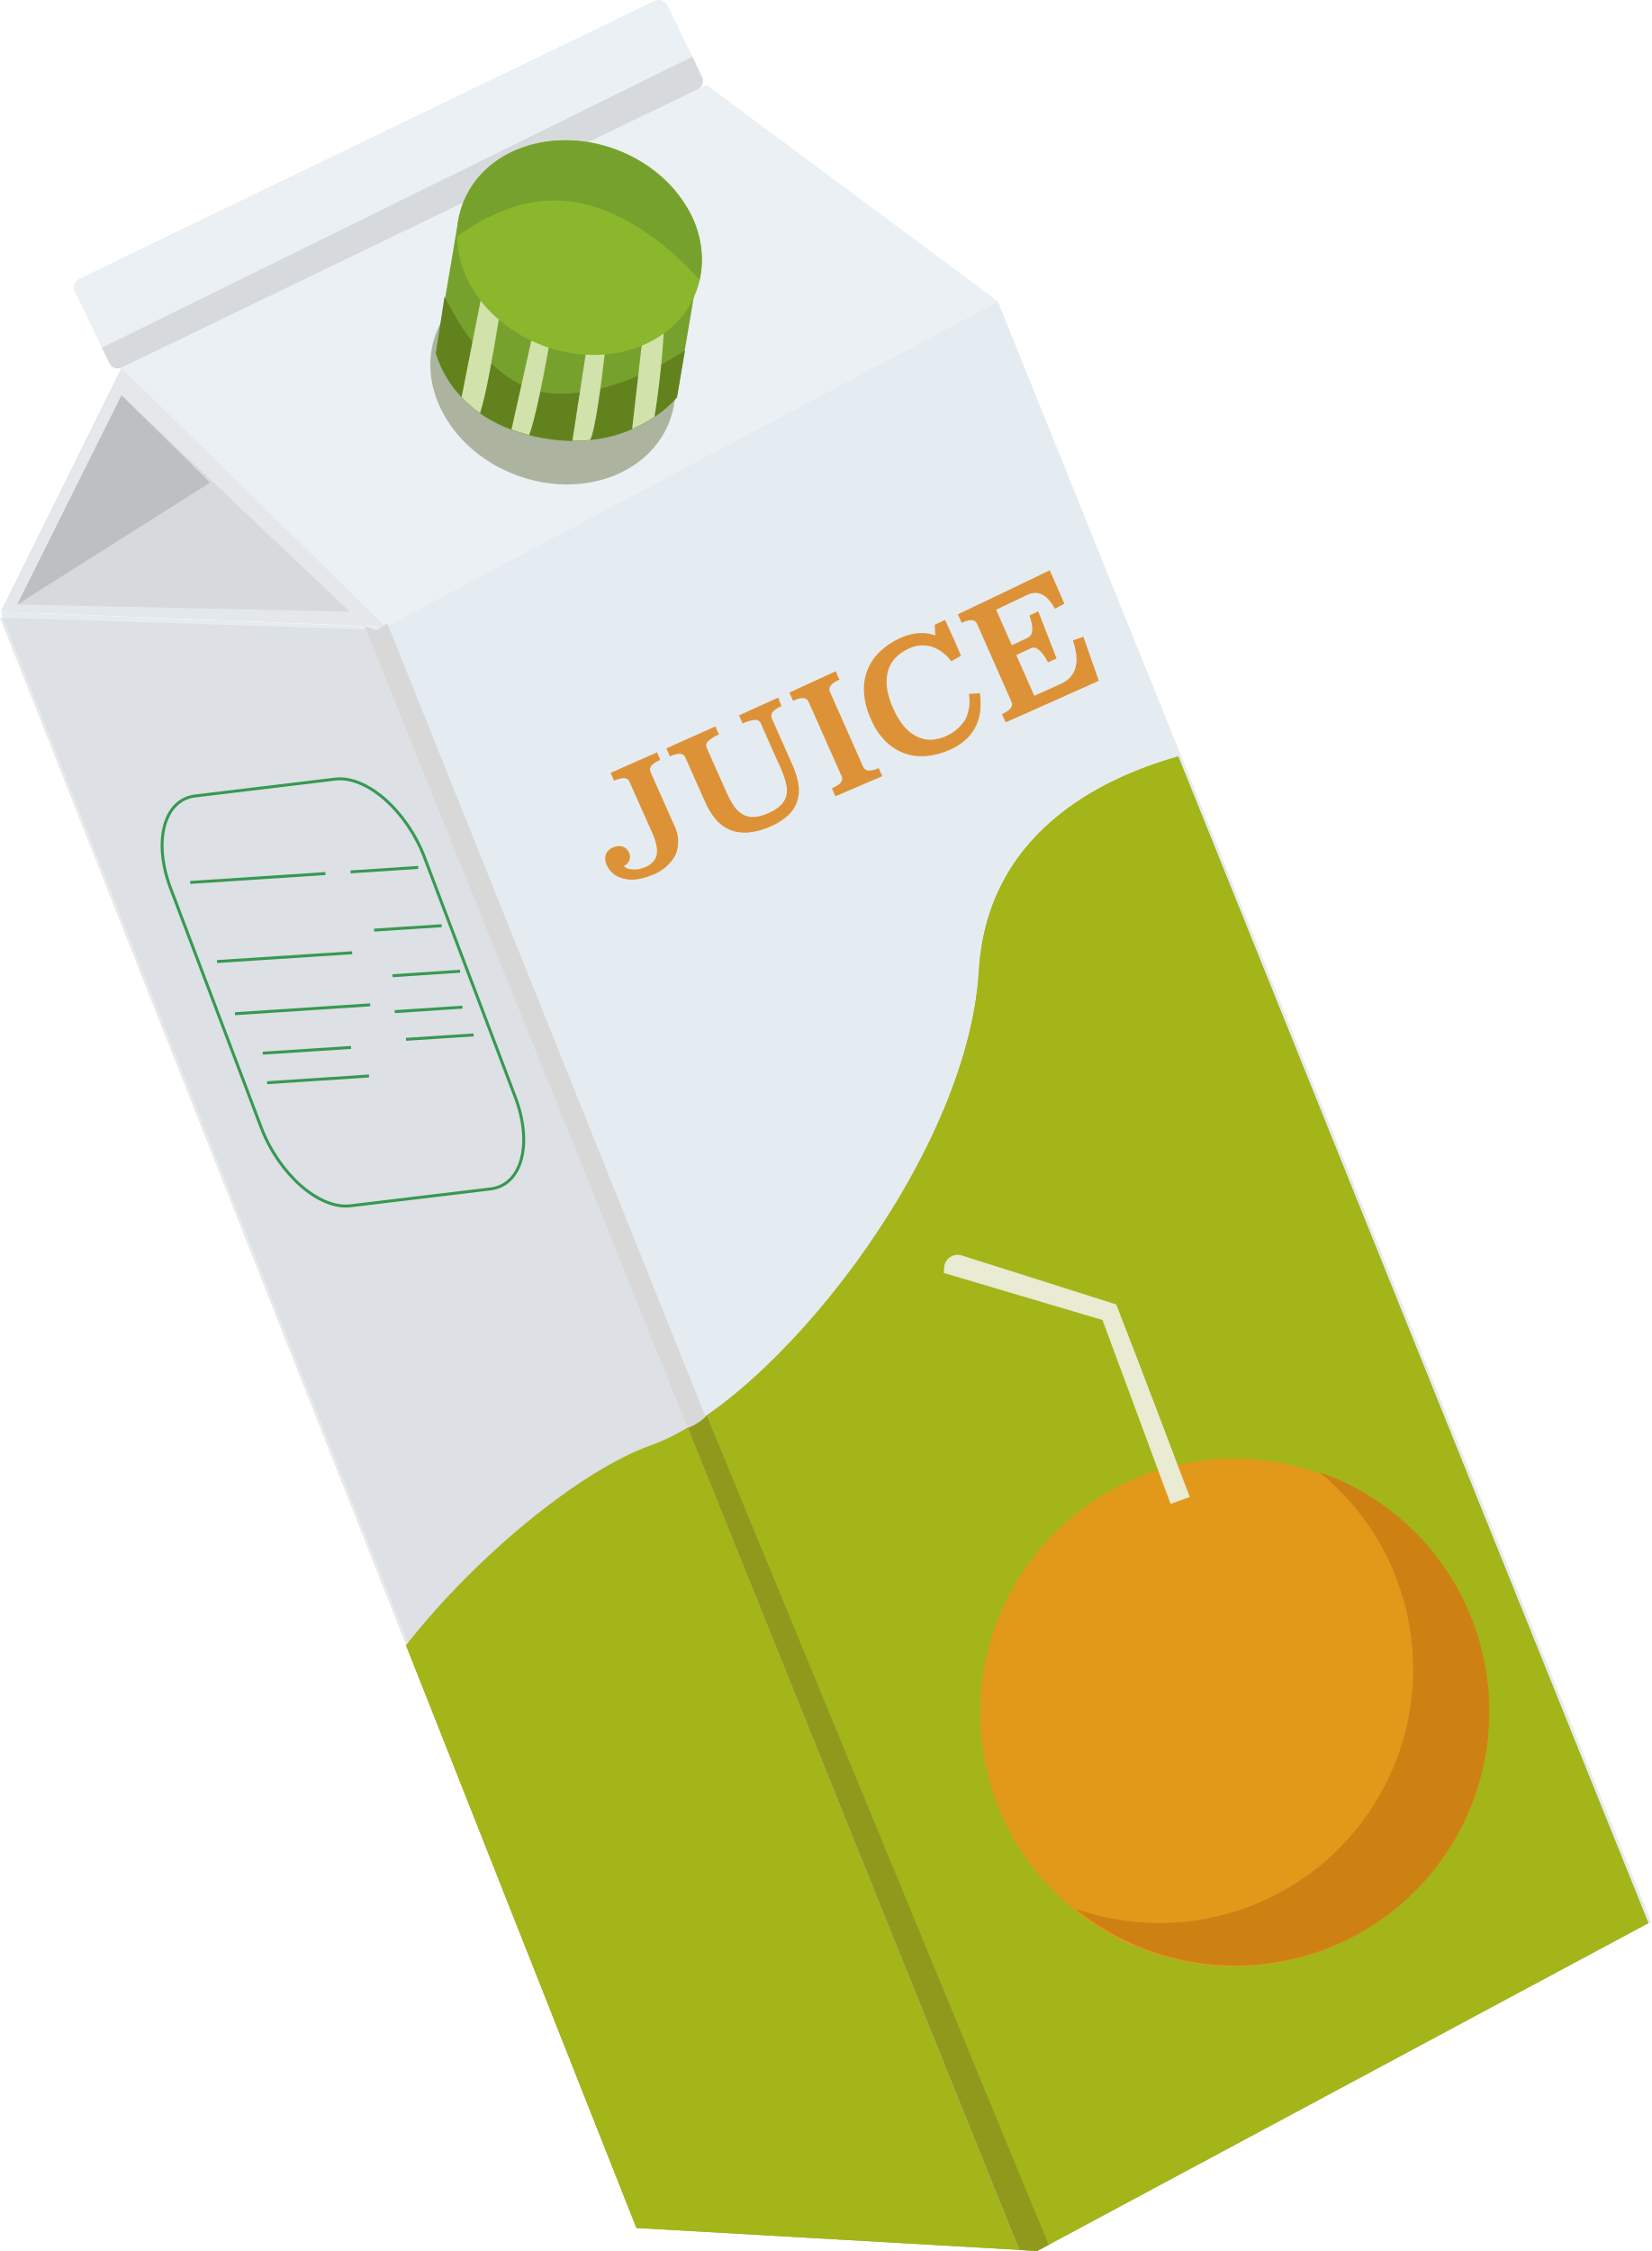
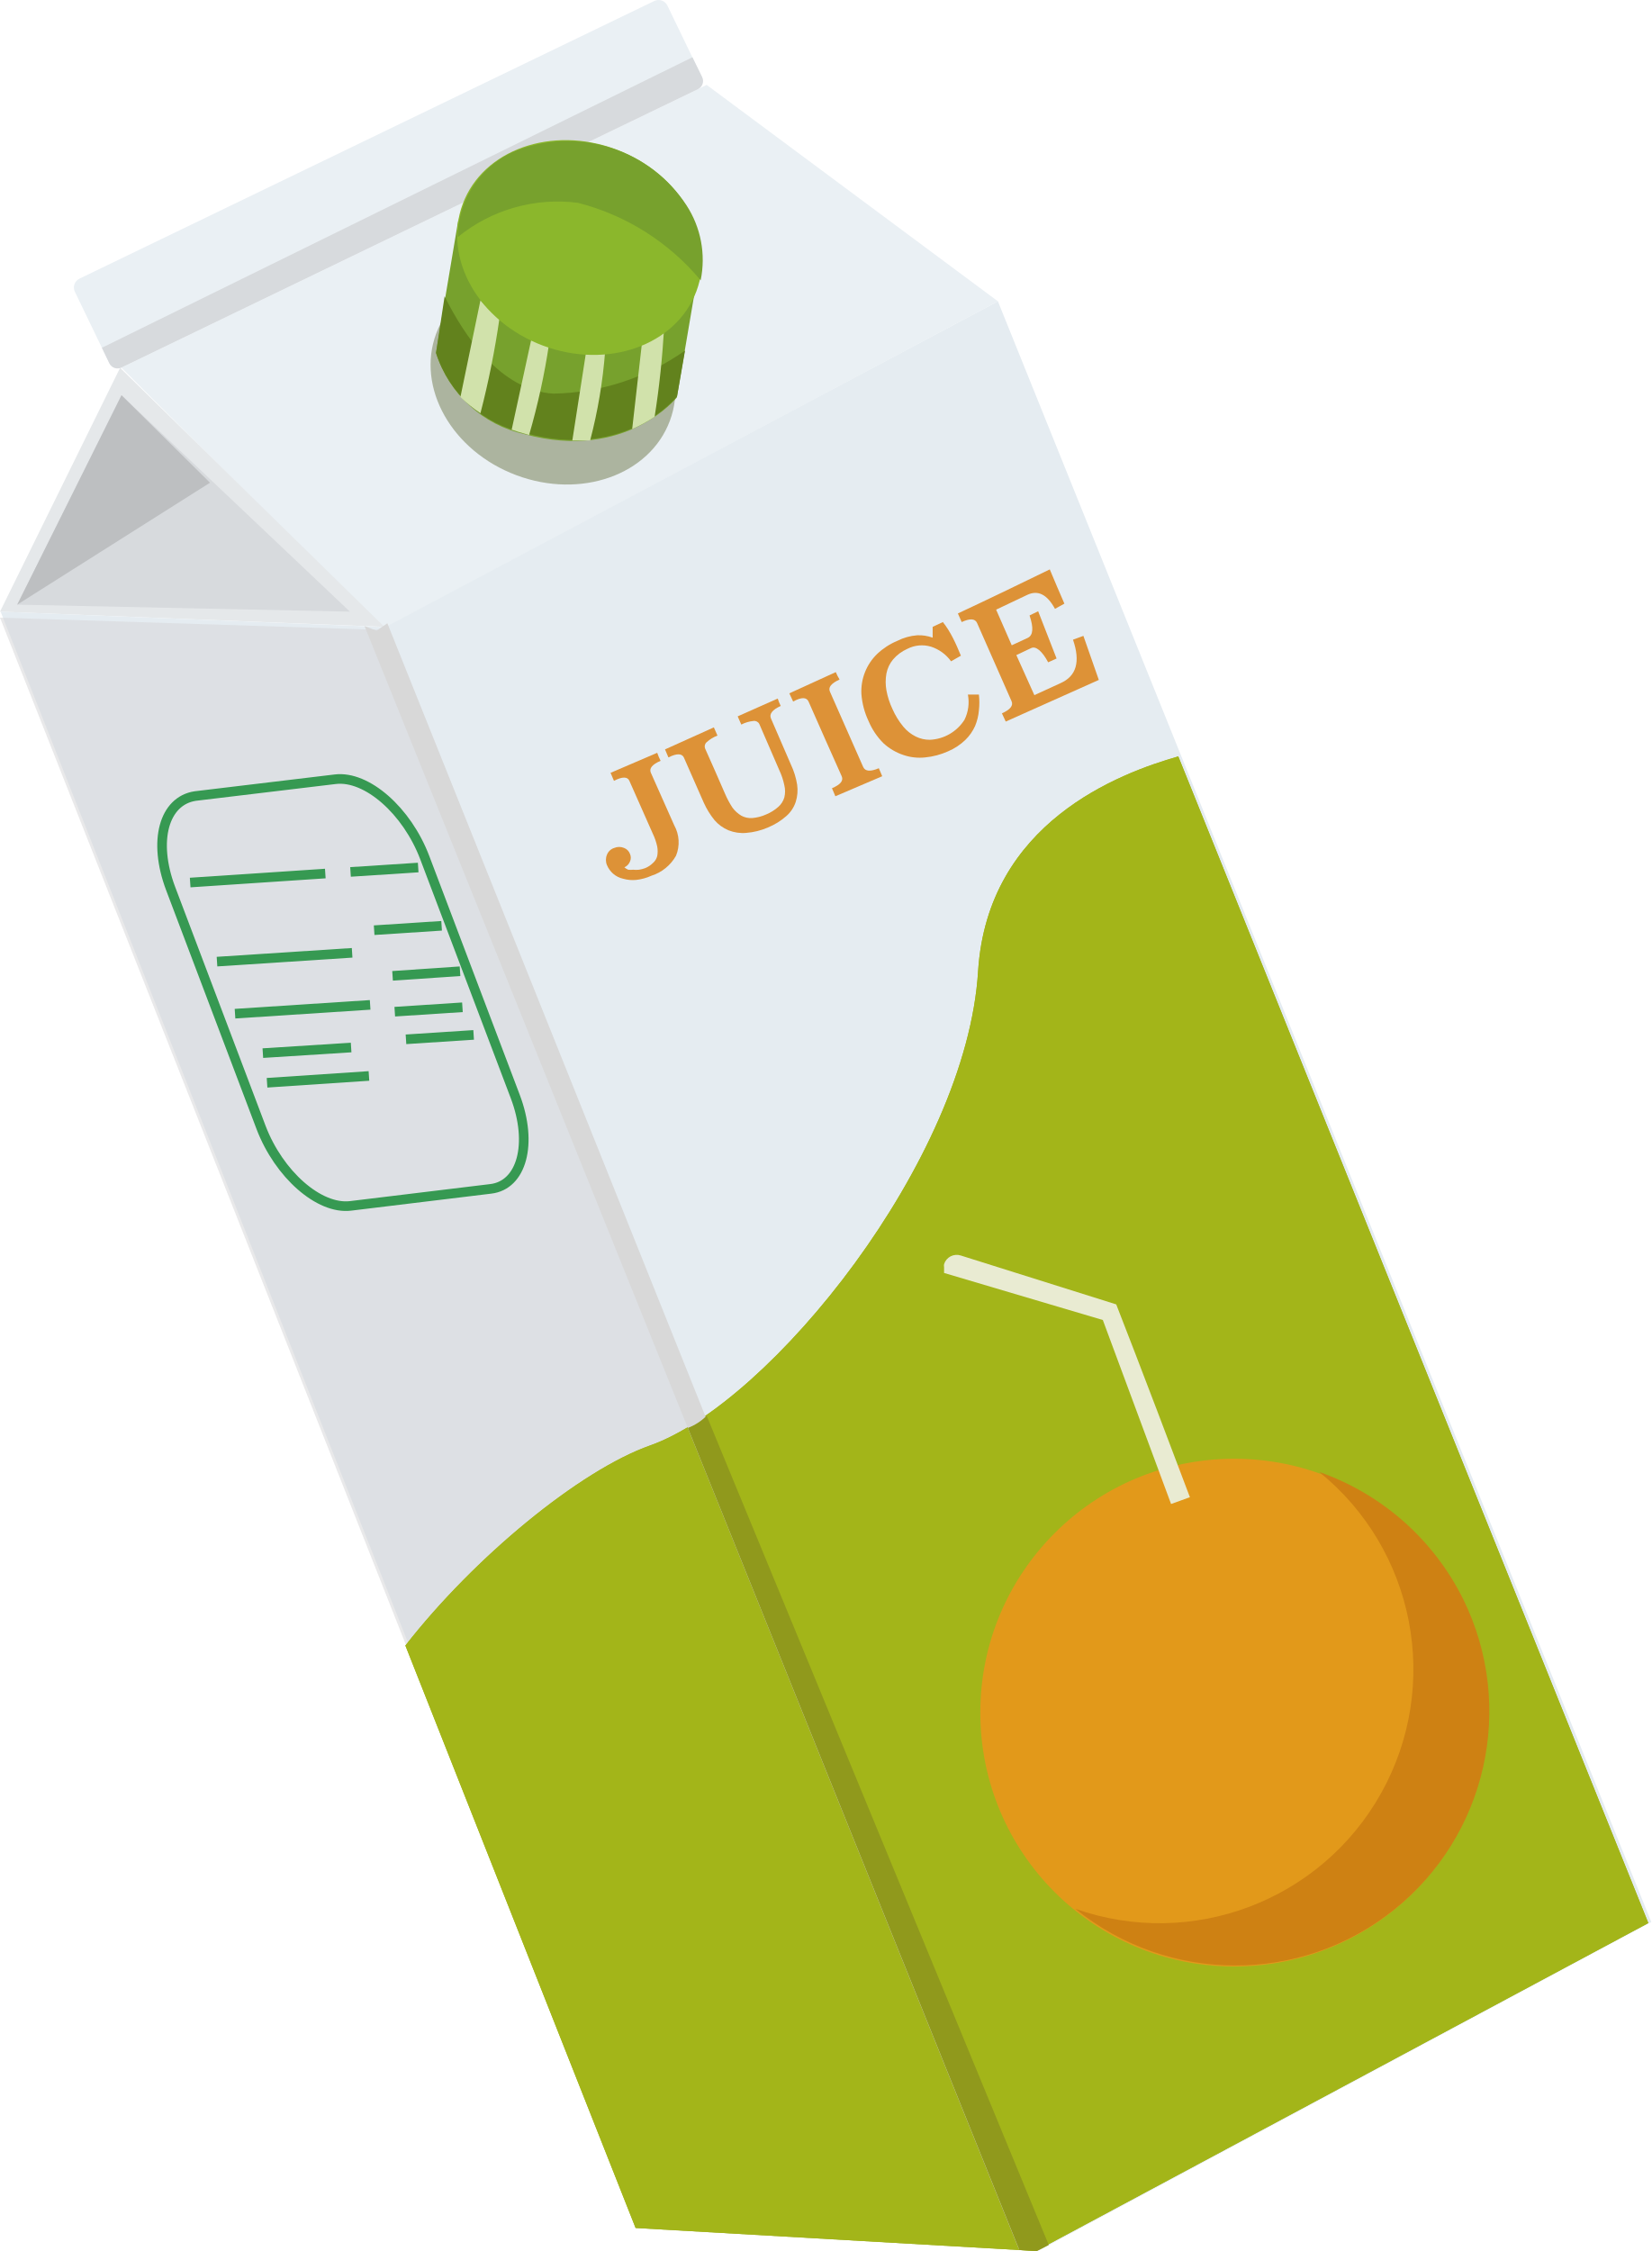
- <svg xmlns="http://www.w3.org/2000/svg" viewBox="0 0 269.47 367.3">
+ <svg xmlns="http://www.w3.org/2000/svg" viewBox="0 0 82.49 112.43">
  <defs>
    <style>.cls-1{fill:#eaf0f4;}.cls-2{fill:#e5e8ea;}.cls-3{fill:#d7dadd;}.cls-4{fill:#e5ecf1;}.cls-5{fill:#808962;fill-opacity:0.58;}.cls-6{fill:#d6d7d8;fill-opacity:0.54;}.cls-7{fill:none;stroke:#369952;stroke-miterlimit:10;stroke-width:0.48px;}.cls-8{fill:#77a12d;}.cls-9{fill:#62821d;}.cls-10{fill:#d1e2ab;}.cls-11{fill:#bdbfc1;}.cls-12{fill:#a3b519;}.cls-13{fill:#8bb72c;}.cls-14{fill:#dd9237;}.cls-15{fill:#e2991a;}.cls-16{fill:#ce8113;}.cls-17{fill:#d8d8d8;}.cls-18{fill:#90991c;}.cls-19{fill:#e9ebd2;}</style>
  </defs>
  <g id="Layer_2" data-name="Layer 2">
-     <g id="Plastic_Mixed" data-name="Plastic/Mixed">
-       <g id="tetra_pak" data-name="tetra pak">
-         <rect class="cls-1" x="9.68" y="22.02" width="107.39" height="16.04" rx="1.6" ry="1.6" transform="translate(-6.76 30.55) rotate(-25.78)" />
-         <polygon class="cls-1" points="115.32 13.86 19.81 59.98 62.49 102.6 162.84 49.16 115.32 13.86" />
-         <path class="cls-2" d="M.11,99.81,19.81,60l43.11,42.28s0,0,0,0Z" />
-         <polygon class="cls-3" points="19.83 64.5 57.09 99.81 2.82 98.64 19.83 64.5" />
-         <polygon class="cls-4" points="62.9 102.31 0.11 99.81 104.29 363.39 169.69 367.13 269.47 313.62 162.84 49.16 62.9 102.31" />
-         <ellipse class="cls-5" cx="90.22" cy="61.53" rx="17.07" ry="20.36" transform="translate(0.97 124.46) rotate(-69.48)" />
-         <polygon class="cls-6" points="103.86 363.56 168.71 367.27 62.06 102.77 0 100.78 103.86 363.56" />
-         <path class="cls-7" d="M80.06,194,57.2,196.75c-5.12.62-11.68-5.15-14.59-12.81l-14.77-39c-2.9-7.66-1.09-14.44,4-15.06l22.86-2.75c5.12-.62,11.69,5.15,14.59,12.81l14.77,39C87,186.61,85.18,193.38,80.06,194Z" />
-         <line class="cls-7" x1="31.04" y1="143.99" x2="53.1" y2="142.54" />
-         <line class="cls-7" x1="35.41" y1="156.9" x2="57.47" y2="155.46" />
-         <line class="cls-7" x1="38.35" y1="165.41" x2="60.41" y2="163.96" />
-         <line class="cls-7" x1="42.88" y1="171.85" x2="57.29" y2="170.91" />
-         <line class="cls-7" x1="43.59" y1="176.67" x2="60.22" y2="175.57" />
-         <line class="cls-7" x1="66.26" y1="169.59" x2="77.29" y2="168.87" />
-         <line class="cls-7" x1="64.43" y1="165.07" x2="75.46" y2="164.34" />
-         <line class="cls-7" x1="64.05" y1="159.21" x2="75.08" y2="158.48" />
-         <line class="cls-7" x1="61.05" y1="151.77" x2="72.08" y2="151.05" />
-         <line class="cls-7" x1="57.21" y1="142.27" x2="68.24" y2="141.54" />
-         <path class="cls-8" d="M71.14,57.57l3.71-22s-1.89,16,15.7,20.67C110.28,61.47,114,43.86,114,43.86l-3.55,21s-8.25,10.45-24.79,6C73.3,67.43,71.14,57.57,71.14,57.57Z" />
-         <path class="cls-9" d="M111.78,57.21c-6.25,4-14.17,7.43-21.48,7-8.66-.52-14.61-9.52-17.75-15.85l-1.41,9.22S73.3,67.43,85.7,70.8c16.54,4.5,24.79-6,24.79-6Z" />
-         <path class="cls-10" d="M103.16,70a22,22,0,0,0,3.66-2,142.65,142.65,0,0,0,1.56-14.74,15,15,0,0,1-3.58,2.37Z" />
-         <path class="cls-10" d="M95.68,57.18,93.41,71.92a26.84,26.84,0,0,0,2.89-.13c.81-1.31,1.84-9.24,2.46-14.6A21.15,21.15,0,0,1,95.68,57.18Z" />
-         <path class="cls-10" d="M86.34,71c1-2.41,2.48-10.18,3.33-14.93a28.75,28.75,0,0,1-2.85-1L83.47,70.09c.7.26,1.44.5,2.23.71Z" />
-         <path class="cls-10" d="M78.34,67.42c1-3,2.23-10.19,3.09-15.48a18,18,0,0,1-3-2.89L75.33,64.81A20.32,20.32,0,0,0,78.34,67.42Z" />
-         <polygon class="cls-11" points="34.27 78.75 2.82 98.64 19.83 64.5 34.27 78.75" />
-         <path class="cls-3" d="M17.88,59.31a1.46,1.46,0,0,0,1.93.68l94.11-45.45a1.46,1.46,0,0,0,.67-1.93L113,9.25C89.71,20.72,33.31,48.55,16.64,56.73Z" />
-         <path class="cls-12" d="M269,313.79,192.28,123.43c-9.61,2.75-31.08,10.75-32.53,35-1.85,30.85-33.93,70.49-53.48,77.41-11.58,4.09-28.78,18.28-40,32.65l37.59,95.05,65.39,3.74Z" />
-         <path class="cls-12" d="M269,313.79,192.28,123.43c-9.61,2.75-31.08,10.75-32.53,35-1.85,30.85-33.93,70.49-53.48,77.41-11.58,4.09-28.78,18.28-40,32.65l37.59,95.05,65.39,3.74Z" />
-         <ellipse class="cls-13" cx="94.57" cy="40.4" rx="17.07" ry="20.36" transform="translate(23.58 114.81) rotate(-69.48)" />
-         <path class="cls-8" d="M114.18,45.66a16.23,16.23,0,0,0-2.32-12.23c-5.53-8.87-17.76-12.94-27.31-9.09-6.47,2.61-10,8.2-10,14.28,4.89-3.61,11.86-7,19.63-5.58C102.82,34.66,109.91,40.94,114.18,45.66Z" />
-         <path class="cls-14" d="M107.75,124c-1.38.6-1.91,1.24-1.61,1.92q1.9,4.31,3.83,8.62a5.81,5.81,0,0,1,.28,4.95,7.06,7.06,0,0,1-4,3.35,8.73,8.73,0,0,1-2.52.66,5.74,5.74,0,0,1-2.11-.17,4.15,4.15,0,0,1-1.63-.84,3.9,3.9,0,0,1-1-1.41,2.1,2.1,0,0,1-.11-1.67,2,2,0,0,1,1.21-1.14,2.09,2.09,0,0,1,1.57-.12,1.73,1.73,0,0,1,1,1,1.57,1.57,0,0,1,.05,1.22,1.8,1.8,0,0,1-.9.95,1.46,1.46,0,0,0,.6.39,3.06,3.06,0,0,0,.83.16,4.42,4.42,0,0,0,.95-.05,5.29,5.29,0,0,0,1-.28,3.93,3.93,0,0,0,1.26-.79,2.39,2.39,0,0,0,.69-1.15,3.61,3.61,0,0,0,0-1.58,9.45,9.45,0,0,0-.69-2.1l-3.75-8.42c-.3-.67-1.13-.7-2.49-.11l-.57-1.28,7.61-3.36C107.37,123.15,107.56,123.58,107.75,124Z" />
-         <path class="cls-14" d="M127.54,115.2c-1.37.62-1.9,1.28-1.59,2q1.67,3.78,3.35,7.56a12.12,12.12,0,0,1,1,3.21,6,6,0,0,1-.2,2.79,5.56,5.56,0,0,1-1.54,2.33,10.26,10.26,0,0,1-3,1.85,11,11,0,0,1-3.55.91,6.34,6.34,0,0,1-2.89-.44,6,6,0,0,1-2.29-1.68,11.58,11.58,0,0,1-1.73-2.81q-1.64-3.7-3.29-7.39-.45-1-2.49-.12l-.58-1.3,8-3.58.58,1.32a5.41,5.41,0,0,0-1.77,1.1.9.9,0,0,0-.25,1c1.1,2.47,2.21,5,3.31,7.43a13,13,0,0,0,1.23,2.23,4.37,4.37,0,0,0,1.43,1.31,3.22,3.22,0,0,0,1.76.39,6.87,6.87,0,0,0,2.27-.59,6.71,6.71,0,0,0,2-1.22,3.42,3.42,0,0,0,1-1.55,4.16,4.16,0,0,0,0-2,12.26,12.26,0,0,0-.82-2.44c-1.12-2.51-2.24-5-3.35-7.54a.92.92,0,0,0-.94-.51,5.74,5.74,0,0,0-2,.6l-.59-1.33,6.42-2.91C127.14,114.31,127.34,114.75,127.54,115.2Z" />
-         <path class="cls-14" d="M137,110.88c-1.36.62-1.88,1.28-1.56,2l5.44,12.28q.47,1.06,2.52.18l.58,1.31-7.65,3.28-.57-1.3c1.38-.59,1.91-1.24,1.6-1.94q-2.72-6.12-5.42-12.22c-.31-.71-1.15-.74-2.52-.12l-.6-1.34c2.53-1.16,5.05-2.31,7.57-3.48C136.56,110,136.76,110.43,137,110.88Z" />
-         <path class="cls-14" d="M156.84,107l-1.6.91a6.46,6.46,0,0,0-3.15-2.38,5.16,5.16,0,0,0-3.87.35,6.57,6.57,0,0,0-2.33,1.73,5.24,5.24,0,0,0-1.08,2.3,7.37,7.37,0,0,0,0,2.73,13.41,13.41,0,0,0,1,3.05,11.55,11.55,0,0,0,1.75,2.86,6.38,6.38,0,0,0,2.07,1.64,4.94,4.94,0,0,0,2.28.52,7.12,7.12,0,0,0,5.66-3.36,7,7,0,0,0,.56-4.11l1.78-.15a12.5,12.5,0,0,1,.09,2.6,7.75,7.75,0,0,1-.62,2.54,7.4,7.4,0,0,1-1.59,2.29,9,9,0,0,1-2.83,1.84,11.66,11.66,0,0,1-3.71,1,8.59,8.59,0,0,1-3.54-.4,8.47,8.47,0,0,1-3.11-1.92,11.13,11.13,0,0,1-2.42-3.6A12.17,12.17,0,0,1,141,113a8.41,8.41,0,0,1,2.58-6.66,11.19,11.19,0,0,1,3.12-2.13,8.59,8.59,0,0,1,3.4-.9,6,6,0,0,1,2.54.38l-.09-1.75,1.68-.79C155.13,103.09,156,105,156.84,107Z" />
-         <path class="cls-14" d="M173.7,98.5l-1.55.84c-1.26-2.35-2.76-3.1-4.51-2.27l-5.08,2.42q1.27,2.9,2.56,5.79l2.59-1.21q1.36-.63.29-3.64l1.43-.68q1.48,3.85,3,7.69l-1.39.64c-1-1.92-2-2.69-2.76-2.32l-2.43,1.12,2.94,6.66,4.3-1.94q3.84-1.72,2-7.11l1.72-.59c.83,2.39,1.67,4.79,2.51,7.18q-7.59,3.42-15.2,6.79l-.6-1.35c1.36-.61,1.87-1.28,1.55-2l-5.63-12.74c-.32-.73-1.16-.78-2.5-.14l-.62-1.4q7.53-3.57,15-7.19Q172.49,95.77,173.7,98.5Z" />
-         <circle class="cls-15" cx="201.39" cy="279.44" r="41.43" />
-         <path class="cls-16" d="M238.79,261a41.3,41.3,0,0,0-23.51-20.81,41.42,41.42,0,0,1-39.79,71.26A41.43,41.43,0,0,0,238.79,261Z" />
-         <polygon class="cls-17" points="166.25 366.93 169.69 367.13 63.21 101.71 61.46 102.89 59.5 102.17 166.25 366.93" />
-         <path class="cls-18" d="M166.34,367.13l2.91.17,1.89-1L115.33,231a8.75,8.75,0,0,1-3.09,2Z" />
-         <path class="cls-19" d="M194.17,244.28c-8-21.21-12-31.43-12-31.43l-25.22-8a2.2,2.2,0,0,0-2.86,1.91l-.08.95,25.91,7.68,11.11,30Z" />
+     <g id="Layer_2-2" data-name="Layer 2">
+       <g id="Layer_2-3" data-name="Layer 2">
+         <g id="Plastic_Mixed" data-name="Plastic Mixed">
+           <g id="tetra_pak" data-name="tetra pak">
+             <rect class="cls-1" x="2.96" y="6.74" width="32.87" height="4.91" rx="0.49" ry="0.49" transform="translate(-2.07 9.35) rotate(-25.78)" />
+             <polygon class="cls-1" points="35.3 4.24 6.06 18.36 19.13 31.41 49.85 15.05 35.3 4.24" />
+             <path class="cls-2" d="M0,30.55l6-12.18,13.2,12.94h0Z" />
+             <polygon class="cls-3" points="6.07 19.74 17.48 30.55 0.86 30.2 6.07 19.74" />
+             <polygon class="cls-4" points="19.25 31.32 0.03 30.55 31.92 111.24 51.94 112.38 82.49 96 49.85 15.05 19.25 31.32" />
+             <ellipse class="cls-5" cx="27.62" cy="18.84" rx="5.23" ry="6.23" transform="translate(0.3 38.1) rotate(-69.48)" />
+             <polygon class="cls-6" points="31.79 111.29 51.64 112.42 19 31.46 0 30.85 31.79 111.29" />
+             <path class="cls-7" d="M24.51,59.38l-7,.85c-1.57.19-3.58-1.58-4.47-3.92L8.52,44.37C7.63,42,8.19,40,9.75,39.76l7-.84c1.57-.19,3.58,1.57,4.47,3.92l4.52,11.93C26.63,57.12,26.07,59.2,24.51,59.38Z" />
+             <line class="cls-7" x1="9.5" y1="44.08" x2="16.25" y2="43.63" />
+             <line class="cls-7" x1="10.84" y1="48.03" x2="17.59" y2="47.59" />
+             <line class="cls-7" x1="11.74" y1="50.63" x2="18.49" y2="50.19" />
+             <line class="cls-7" x1="13.13" y1="52.6" x2="17.54" y2="52.32" />
+             <line class="cls-7" x1="13.34" y1="54.08" x2="18.43" y2="53.74" />
+             <line class="cls-7" x1="20.28" y1="51.91" x2="23.66" y2="51.69" />
+             <line class="cls-7" x1="19.72" y1="50.53" x2="23.1" y2="50.31" />
+             <line class="cls-7" x1="19.61" y1="48.74" x2="22.98" y2="48.51" />
+             <line class="cls-7" x1="18.69" y1="46.46" x2="22.06" y2="46.24" />
+             <line class="cls-7" x1="17.51" y1="43.55" x2="20.89" y2="43.33" />
+             <path class="cls-8" d="M21.78,17.62l1.13-6.73a6,6,0,0,0,4.81,6.33c6,1.6,7.18-3.79,7.18-3.79l-1.09,6.42s-2.53,3.2-7.59,1.84A6,6,0,0,1,21.78,17.62Z" />
+             <path class="cls-9" d="M34.22,17.51a11.73,11.73,0,0,1-6.58,2.15c-2.65-.16-4.47-2.92-5.43-4.86l-.43,2.83a5.94,5.94,0,0,0,4.45,4c5.07,1.38,7.59-1.83,7.59-1.83Z" />
+             <path class="cls-10" d="M31.58,21.43a7.56,7.56,0,0,0,1.12-.61c.24-1.5.39-3,.48-4.52a4.48,4.48,0,0,1-1.1.73Z" />
+             <path class="cls-10" d="M29.29,17.5,28.59,22c.3,0,.59,0,.89,0a25.09,25.09,0,0,0,.75-4.47A5.9,5.9,0,0,1,29.29,17.5Z" />
+             <path class="cls-10" d="M26.43,21.73a34.76,34.76,0,0,0,1-4.57,8.1,8.1,0,0,1-.87-.3l-1,4.6c.21.07.44.15.68.21Z" />
+             <path class="cls-10" d="M24,20.64a43.61,43.61,0,0,0,.95-4.74A5.54,5.54,0,0,1,24,15l-1,4.83A7,7,0,0,0,24,20.64Z" />
+             <polygon class="cls-11" points="10.49 24.11 0.86 30.2 6.07 19.74 10.49 24.11" />
+             <path class="cls-3" d="M5.47,18.16a.45.45,0,0,0,.59.2L34.87,4.45a.45.45,0,0,0,.21-.59l-.49-1L5.09,17.37Z" />
+             <path class="cls-12" d="M82.34,96.05,58.86,37.78c-2.94.84-9.52,3.29-10,10.72-.57,9.44-10.39,21.57-16.37,23.69-3.54,1.25-8.81,5.6-12.24,10l11.5,29.09,20,1.15Z" />
+             <path class="cls-12" d="M82.34,96.05,58.86,37.78c-2.94.84-9.52,3.29-10,10.72-.57,9.44-10.39,21.57-16.37,23.69-3.54,1.25-8.81,5.6-12.24,10l11.5,29.09,20,1.15Z" />
+             <ellipse class="cls-13" cx="28.95" cy="12.37" rx="5.23" ry="6.23" transform="translate(7.22 35.14) rotate(-69.48)" />
+             <path class="cls-8" d="M35,14a5,5,0,0,0-.71-3.75,7.11,7.11,0,0,0-8.36-2.78,4.67,4.67,0,0,0-3.06,4.37,7.9,7.9,0,0,1,6-1.71A11.78,11.78,0,0,1,35,14Z" />
+             <path class="cls-14" d="M33,38c-.42.18-.58.38-.49.59l1.17,2.63a1.76,1.76,0,0,1,.09,1.52,2.15,2.15,0,0,1-1.23,1,2.51,2.51,0,0,1-.77.21,1.74,1.74,0,0,1-.64-.06,1.13,1.13,0,0,1-.5-.25,1.18,1.18,0,0,1-.31-.43.67.67,0,0,1,0-.52.57.57,0,0,1,.37-.34.62.62,0,0,1,.48,0,.5.5,0,0,1,.3.3.46.46,0,0,1,0,.38.53.53,0,0,1-.28.29.76.76,0,0,0,.19.12,1.11,1.11,0,0,0,.25,0,1.37,1.37,0,0,0,.29,0,1.57,1.57,0,0,0,.31-.08,1.19,1.19,0,0,0,.38-.25.68.68,0,0,0,.22-.35,1.29,1.29,0,0,0,0-.48,2.85,2.85,0,0,0-.22-.64L31.44,39c-.09-.21-.35-.22-.77,0l-.17-.4,2.33-1A3.12,3.12,0,0,0,33,38Z" />
+             <path class="cls-14" d="M39,35.26c-.42.19-.58.4-.49.62l1,2.31a3.73,3.73,0,0,1,.31,1,1.93,1.93,0,0,1-.07.86,1.61,1.61,0,0,1-.47.71,3.23,3.23,0,0,1-.92.57,3.36,3.36,0,0,1-1.08.27,1.93,1.93,0,0,1-.89-.13,1.86,1.86,0,0,1-.7-.51,4,4,0,0,1-.53-.86c-.33-.76-.67-1.51-1-2.27-.1-.2-.35-.21-.77,0l-.17-.4,2.44-1.1.18.41a1.67,1.67,0,0,0-.54.33.28.28,0,0,0-.08.31c.34.76.68,1.53,1,2.27a4.58,4.58,0,0,0,.37.69,1.53,1.53,0,0,0,.44.4,1,1,0,0,0,.54.12,2.13,2.13,0,0,0,.7-.18,2.15,2.15,0,0,0,.61-.38,1,1,0,0,0,.3-.47,1.26,1.26,0,0,0,0-.61,3.31,3.31,0,0,0-.25-.75l-1-2.31a.28.28,0,0,0-.29-.15,1.65,1.65,0,0,0-.61.18l-.18-.41,2-.89A2.61,2.61,0,0,0,39,35.26Z" />
+             <path class="cls-14" d="M41.94,33.94c-.42.19-.58.39-.48.61l1.66,3.76q.15.33.78.06l.17.4-2.34,1-.17-.4c.42-.18.58-.37.49-.59-.56-1.25-1.11-2.49-1.66-3.74-.1-.22-.35-.23-.77,0l-.19-.41,2.32-1.06A2.5,2.5,0,0,0,41.94,33.94Z" />
+             <path class="cls-14" d="M48,32.75l-.49.28a2,2,0,0,0-1-.73,1.59,1.59,0,0,0-1.19.11,2,2,0,0,0-.71.53,1.56,1.56,0,0,0-.33.7,2.37,2.37,0,0,0,0,.84,3.75,3.75,0,0,0,.3.93,3.78,3.78,0,0,0,.54.88,1.91,1.91,0,0,0,.63.5,1.56,1.56,0,0,0,.7.16,2.16,2.16,0,0,0,1.73-1,2,2,0,0,0,.17-1.26l.55,0a3.49,3.49,0,0,1,0,.79,2.62,2.62,0,0,1-.19.78,2.27,2.27,0,0,1-.49.7,2.85,2.85,0,0,1-.87.57,3.63,3.63,0,0,1-1.13.3,2.52,2.52,0,0,1-1.09-.12,2.76,2.76,0,0,1-1-.59,3.44,3.44,0,0,1-.74-1.1,3.81,3.81,0,0,1-.36-1.36,2.6,2.6,0,0,1,.79-2,3.32,3.32,0,0,1,1-.65,2.64,2.64,0,0,1,1-.28,2,2,0,0,1,.77.12l0-.54.51-.24C47.49,31.56,47.75,32.14,48,32.75Z" />
+             <path class="cls-14" d="M53.17,30.15l-.47.26c-.39-.72-.85-.95-1.38-.7l-1.56.74.78,1.78.8-.37c.27-.13.3-.5.09-1.12l.43-.21.92,2.36-.42.19c-.31-.58-.62-.82-.85-.71l-.74.35.9,2,1.31-.6c.79-.35,1-1.07.62-2.17l.52-.19c.26.74.51,1.47.77,2.2l-4.65,2.08-.19-.41c.42-.19.58-.39.48-.61l-1.72-3.9c-.1-.23-.36-.24-.77-.05l-.19-.43c1.54-.72,3.07-1.46,4.59-2.2C52.68,29,52.92,29.59,53.17,30.15Z" />
+             <circle class="cls-15" cx="61.65" cy="85.54" r="12.68" />
+             <path class="cls-16" d="M73.1,79.89a12.72,12.72,0,0,0-7.2-6.37A12.68,12.68,0,0,1,53.72,95.34,12.69,12.69,0,0,0,73.1,79.89Z" />
+             <polygon class="cls-17" points="50.89 112.32 51.94 112.38 19.35 31.13 18.81 31.5 18.21 31.27 50.89 112.32" />
+             <path class="cls-18" d="M50.92,112.38l.89.05.58-.3L35.3,70.71a2.63,2.63,0,0,1-.94.61Z" />
+             <path class="cls-19" d="M59.44,74.78c-2.45-6.5-3.68-9.63-3.68-9.63L48,62.71a.66.66,0,0,0-.84.43.4.4,0,0,0,0,.15l0,.29,7.93,2.35,3.41,9.19Z" />
+           </g>
+         </g>
      </g>
    </g>
  </g>
</svg>
